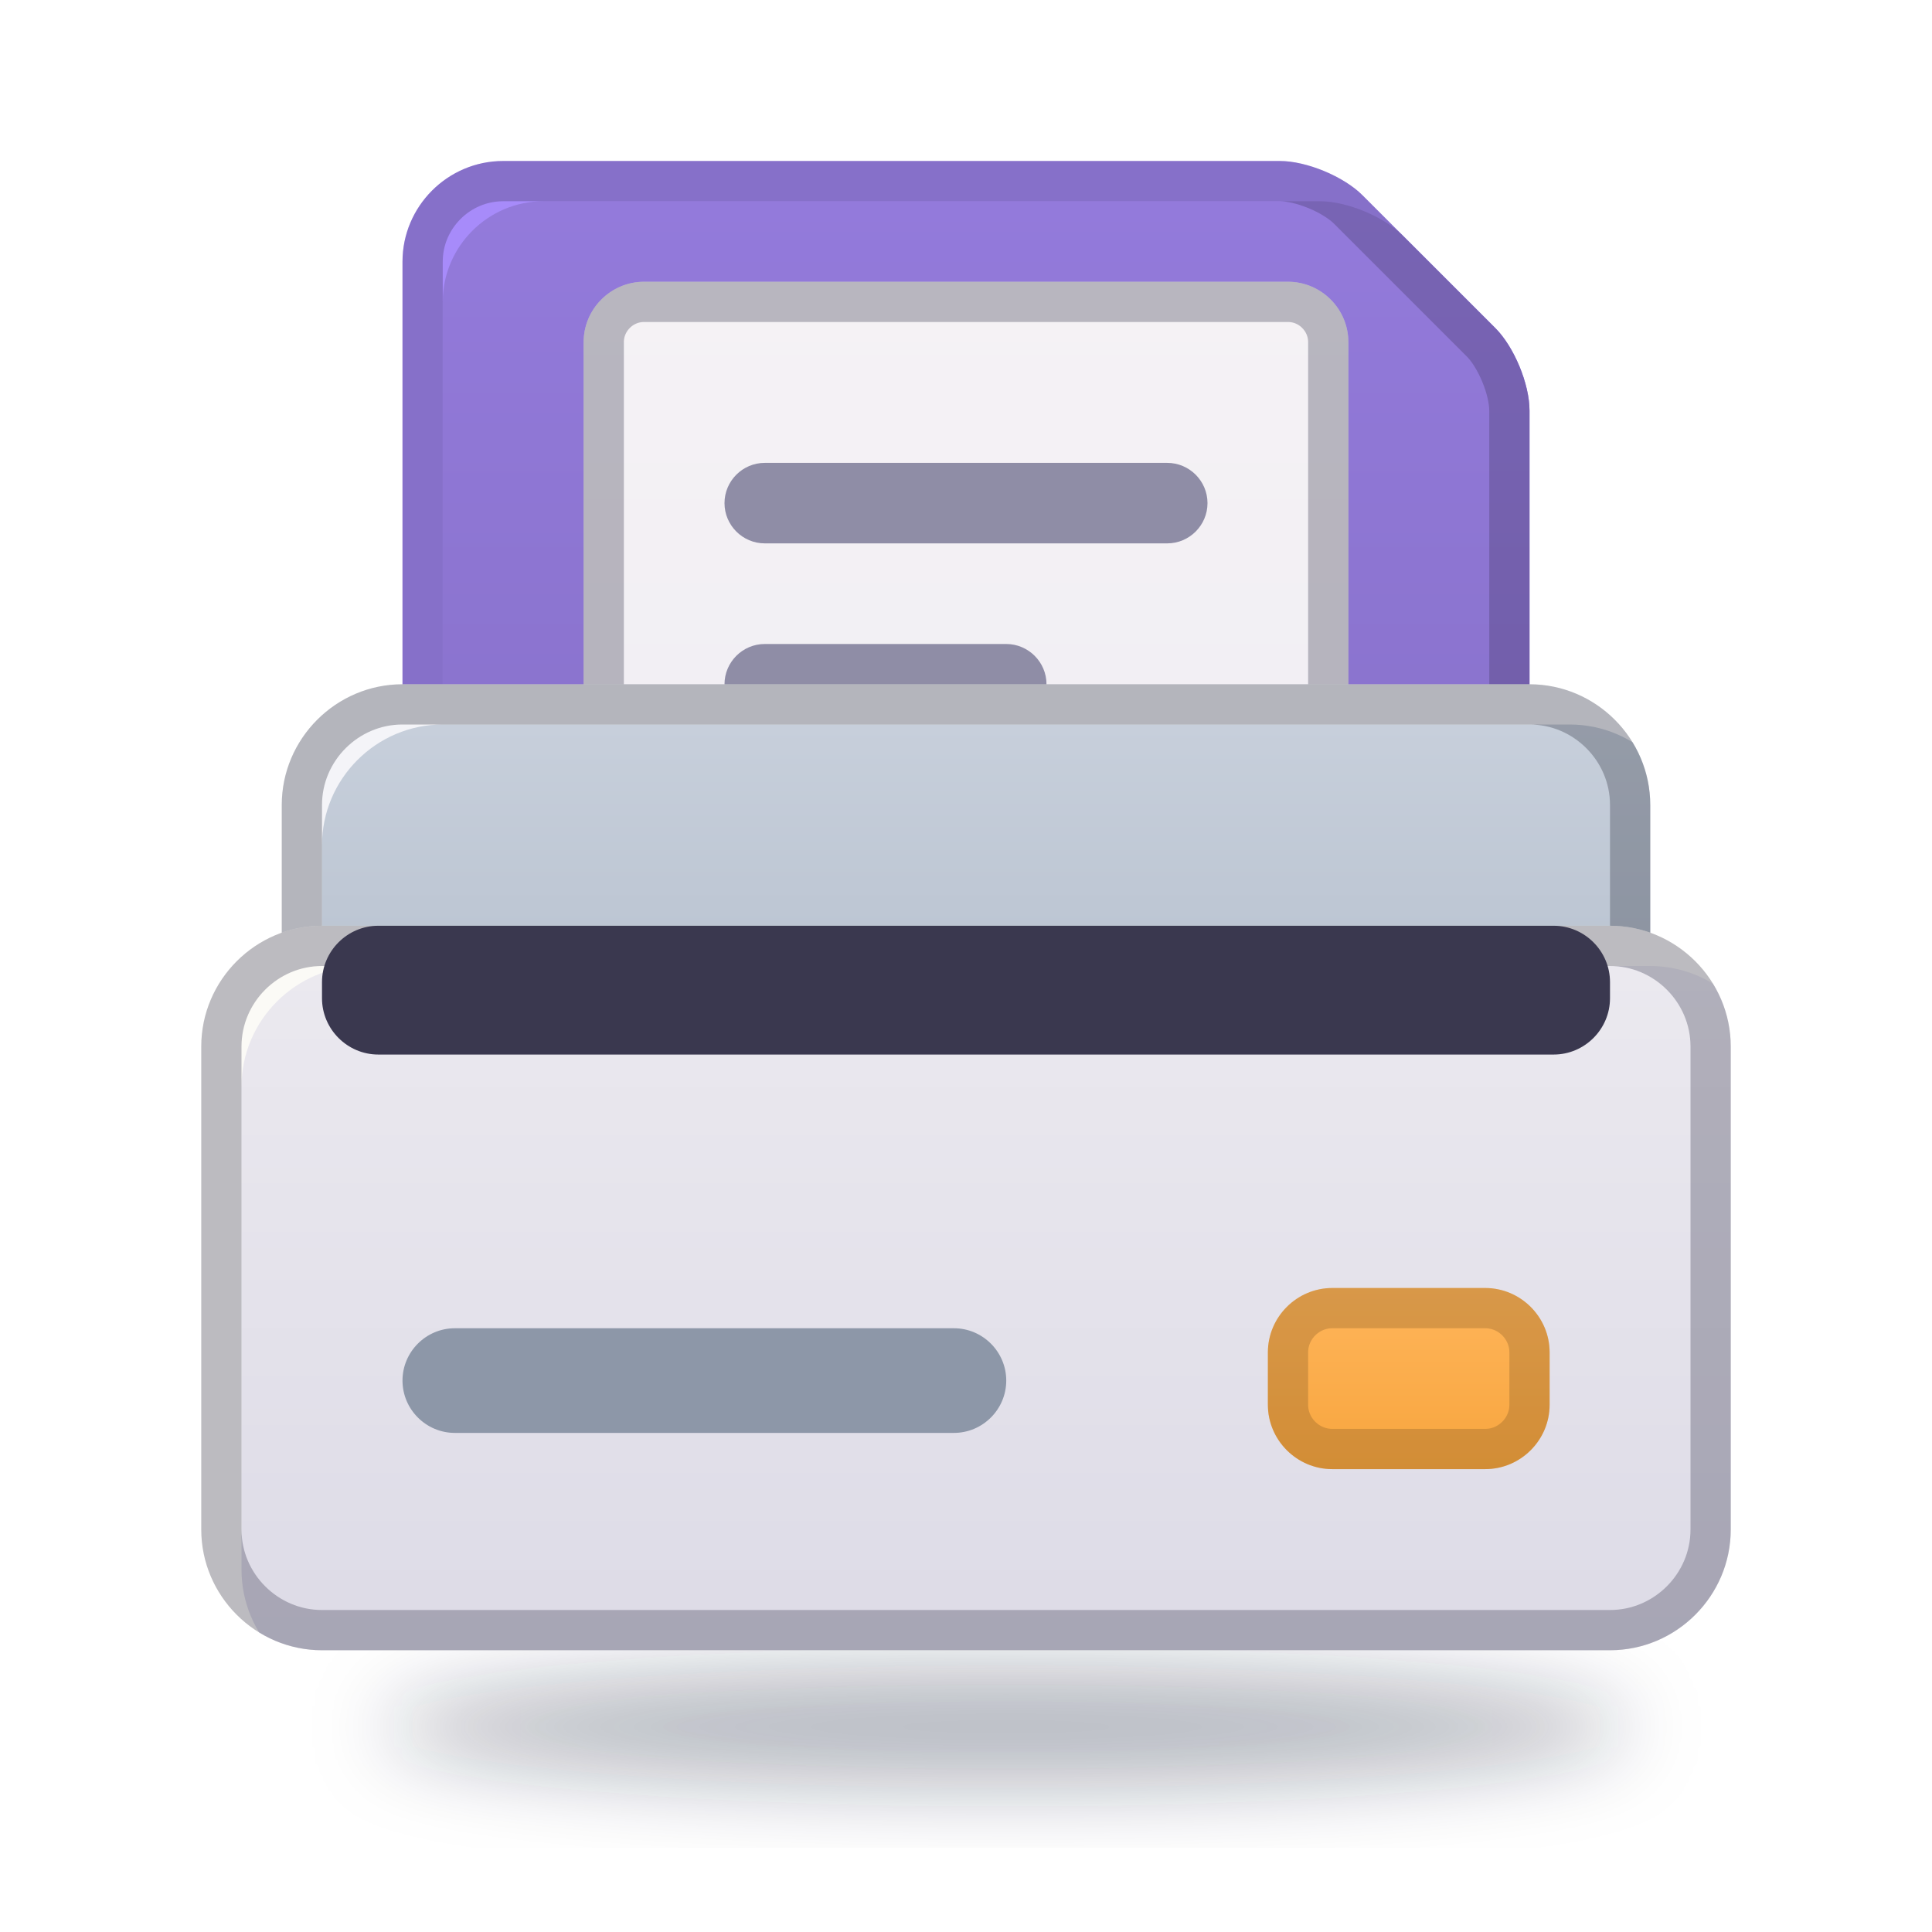
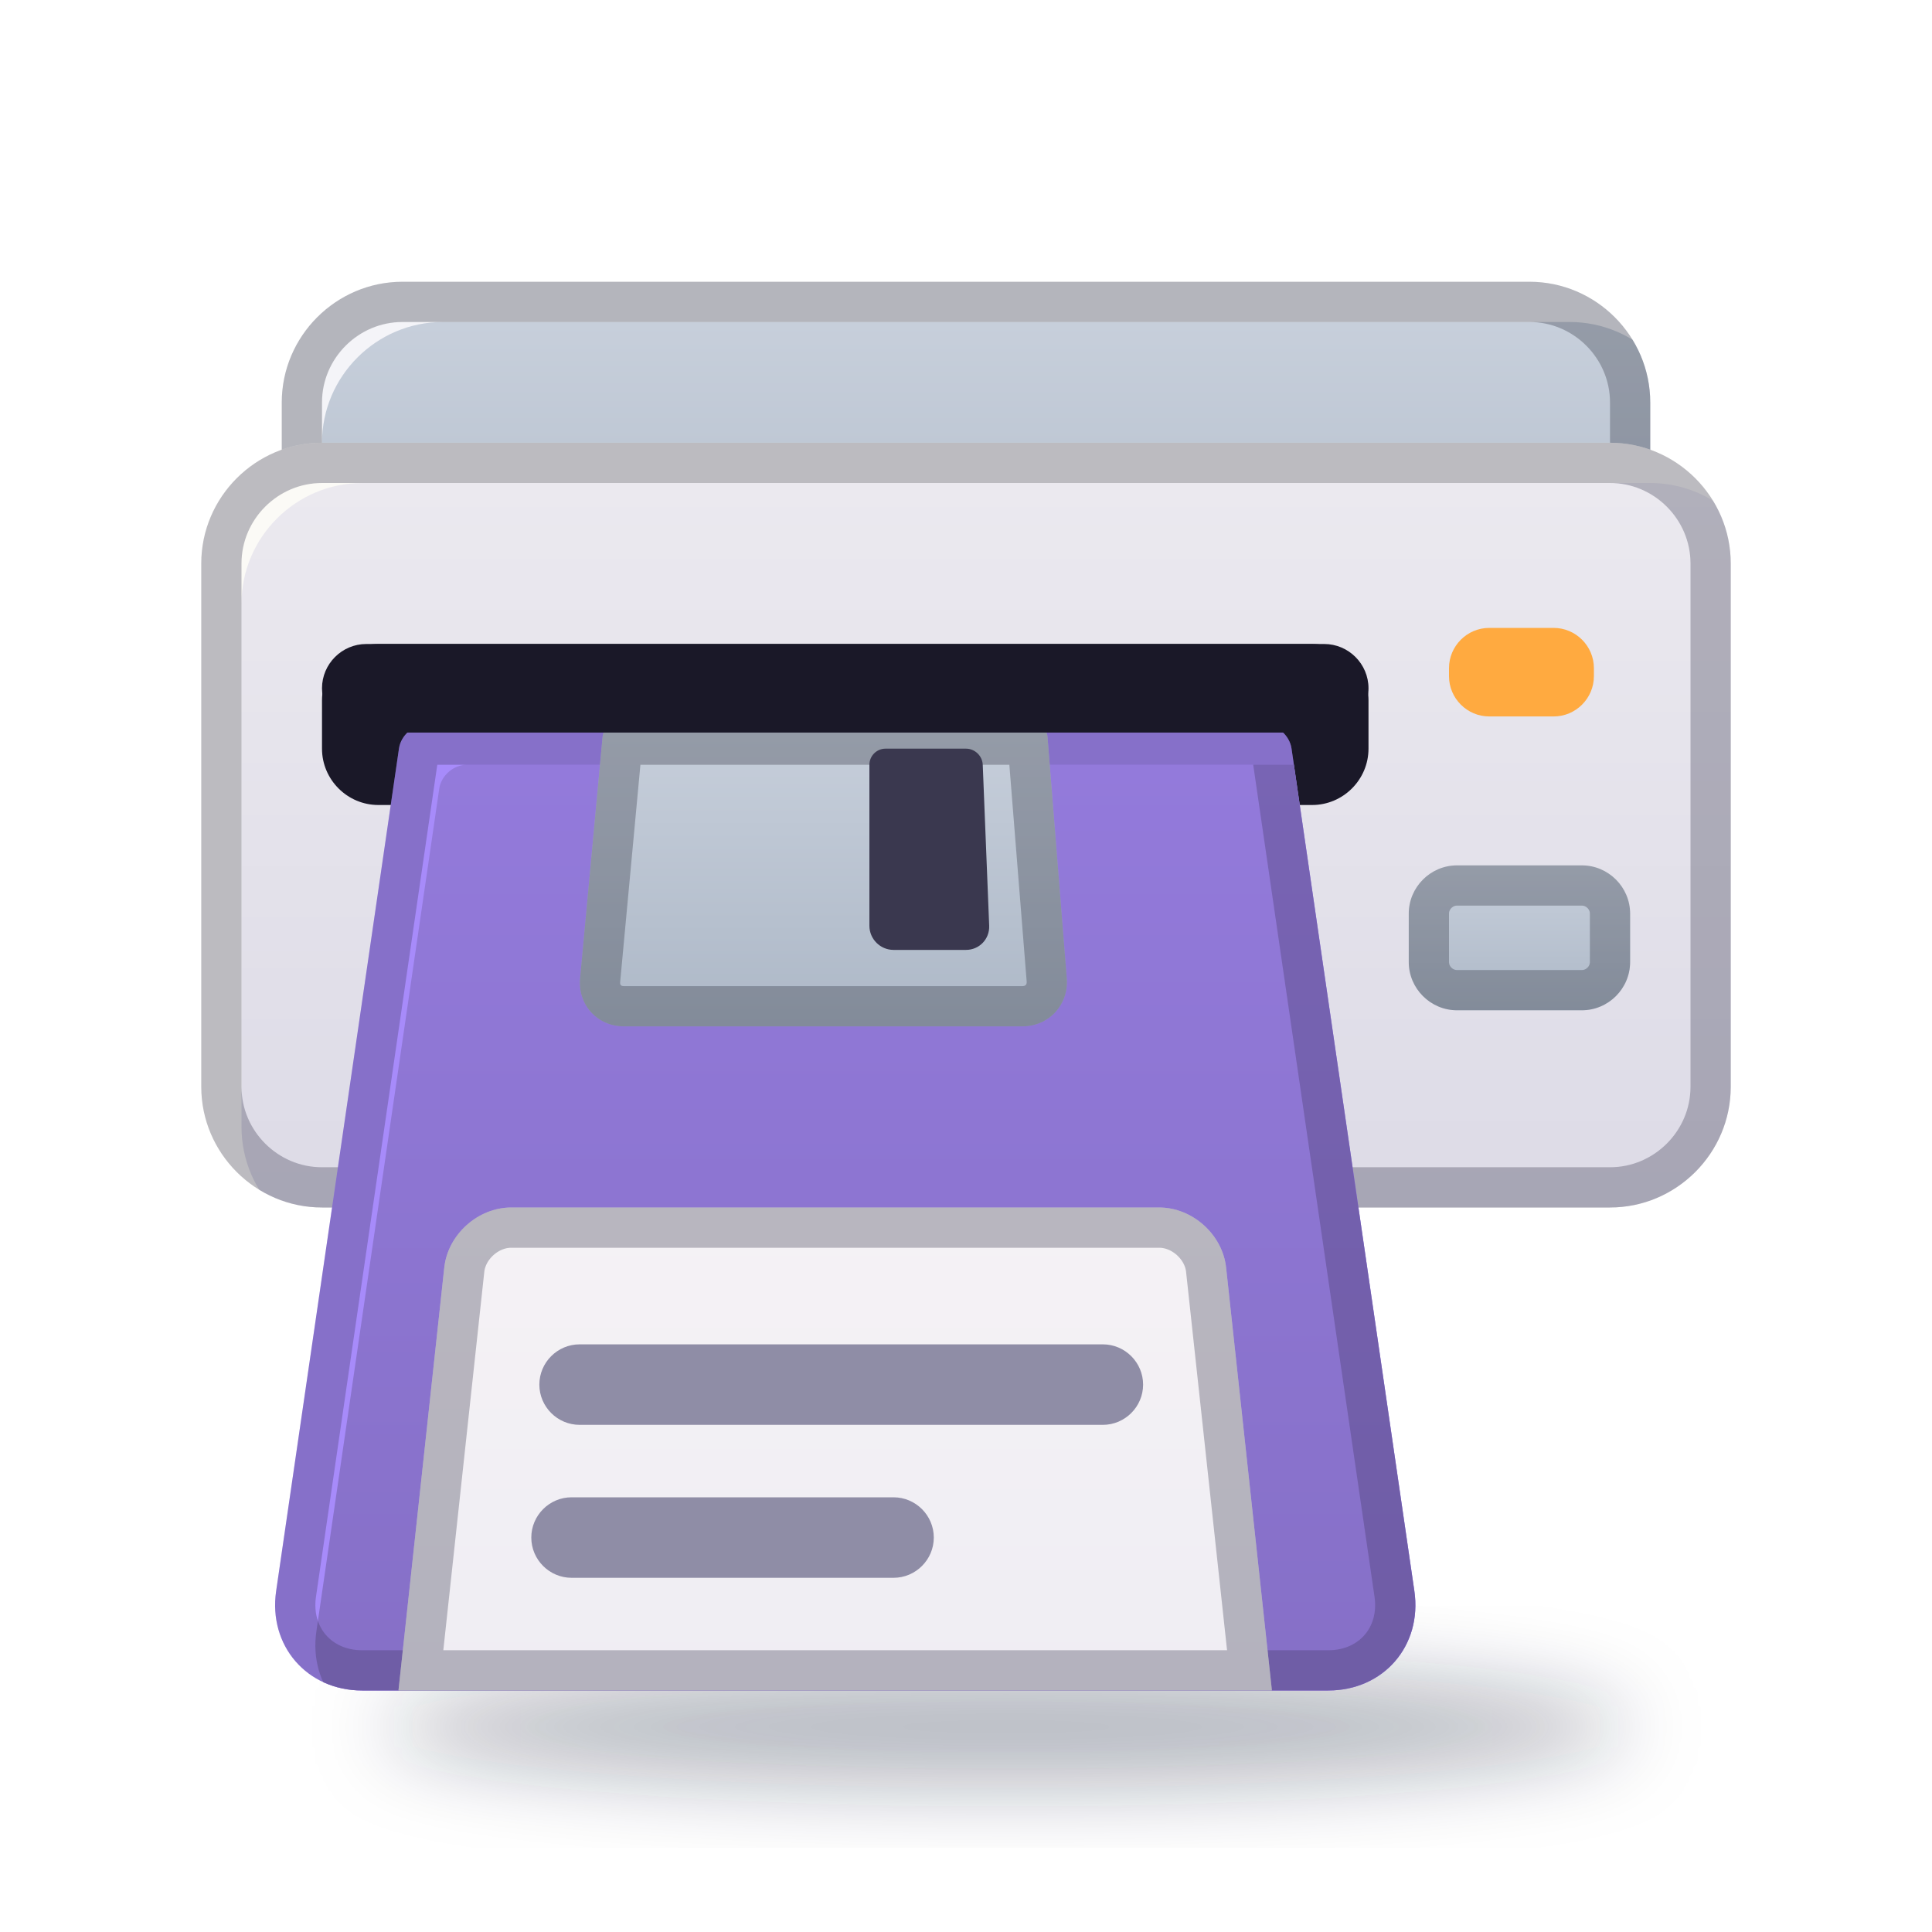
<svg xmlns="http://www.w3.org/2000/svg" viewBox="0 0 48 48" width="48" height="48">
  <defs>
    <filter id="e-floppy-48-b1" x="-50%" y="-50%" width="200%" height="200%">
      <feGaussianBlur stdDeviation="1" />
    </filter>
+     <linearGradient id="e-floppy-48-gc7cfdbadb8c7" x1="0" y1="0" x2="0" y2="1">
+       <stop offset="0" stop-color="#c7cfdb" />
+       <stop offset="1" stop-color="#adb8c7" />
+     </linearGradient>
+     <clipPath id="e-floppy-48-c1">
+       <path d="M7 10 C7 8.35 8.35 7 10 7 L38 7 C39.65 7 41 8.35 41 10 L41 14 C41 15.65 39.65 17 38 17 L10 17 C8.35 17 7 15.65 7 14 Z" clip-rule="evenodd" />
+     </clipPath>
+     <linearGradient id="e-floppy-48-gebe9efdcdae6" x1="0" y1="0" x2="0" y2="1">
+       <stop offset="0" stop-color="#ebe9ef" />
+       <stop offset="1" stop-color="#dcdae6" />
+     </linearGradient>
+     <clipPath id="e-floppy-48-c2">
+       <path d="M5 14 C5 12.35 6.35 11 8 11 L40 11 C41.65 11 43 12.35 43 14 L43 27 C43 28.65 41.65 30 40 30 L8 30 C6.35 30 5 28.65 5 27 Z" clip-rule="evenodd" />
+     </clipPath>
+     <clipPath id="e-floppy-48-c3">
+       <path d="M35 22.7 C35 22.04 35.54 21.5 36.2 21.5 L39.3 21.5 C39.96 21.5 40.5 22.04 40.5 22.7 L40.5 23.9 C40.5 24.56 39.96 25.1 39.3 25.1 L36.2 25.1 C35.54 25.1 35 24.56 35 23.9 Z" clip-rule="evenodd" />
+     </clipPath>
    <linearGradient id="e-floppy-48-g937adb856fc6" x1="0" y1="0" x2="0" y2="1">
      <stop offset="0" stop-color="#937adb" />
      <stop offset="1" stop-color="#856fc6" />
    </linearGradient>
-     <clipPath id="e-floppy-48-c1">
-       <path d="M10 6.5 C10 5.125 11.125 4 12.5 4 L31.8 4 C32.46 4 33.382 4.382 33.849 4.849 L37.151 8.151 C37.618 8.618 38 9.54 38 10.2 L38 24.99 C38 24.995 37.995 25 37.99 25 L10.01 25 C10.005 25 10 24.995 10 24.99 Z" clip-rule="evenodd" />
+     <clipPath id="e-floppy-48-c4">
+       <path d="M9.913 18.594 C9.961 18.267 10.27 18 10.6 18 L31.4 18 C31.73 18 32.039 18.267 32.087 18.594 L35.139 39.526 C35.338 40.887 34.375 42 33 42 L9 42 C7.625 42 6.662 40.887 6.861 39.526 Z" clip-rule="evenodd" />
+     </clipPath>
+     <clipPath id="e-floppy-48-c5">
+       <path d="M14.972 18.299 C14.987 18.134 15.135 18 15.3 18 L25.7 18 C25.865 18 26.011 18.135 26.024 18.299 L26.504 24.304 C26.557 24.962 26.06 25.5 25.4 25.5 L15.5 25.5 C14.84 25.5 14.35 24.962 14.412 24.305 Z" clip-rule="evenodd" />
    </clipPath>
    <linearGradient id="e-floppy-48-gf5f2f5efedf3" x1="0" y1="0" x2="0" y2="1">
      <stop offset="0" stop-color="#f5f2f5" />
      <stop offset="1" stop-color="#efedf3" />
    </linearGradient>
-     <clipPath id="e-floppy-48-c2">
-       <path d="M14.5 8.5 C14.5 7.675 15.175 7 16 7 L32 7 C32.825 7 33.5 7.675 33.5 8.5 L33.5 24.99 C33.5 24.995 33.495 25 33.49 25 L14.51 25 C14.505 25 14.5 24.995 14.5 24.99 Z" clip-rule="evenodd" />
-     </clipPath>
-     <linearGradient id="e-floppy-48-gc7cfdbadb8c7" x1="0" y1="0" x2="0" y2="1">
-       <stop offset="0" stop-color="#c7cfdb" />
-       <stop offset="1" stop-color="#adb8c7" />
-     </linearGradient>
-     <clipPath id="e-floppy-48-c3">
-       <path d="M7 20 C7 18.35 8.35 17 10 17 L38 17 C39.65 17 41 18.35 41 20 L41 27 C41 28.65 39.65 30 38 30 L10 30 C8.35 30 7 28.65 7 27 Z" clip-rule="evenodd" />
-     </clipPath>
-     <linearGradient id="e-floppy-48-gebe9efdcdae6" x1="0" y1="0" x2="0" y2="1">
-       <stop offset="0" stop-color="#ebe9ef" />
-       <stop offset="1" stop-color="#dcdae6" />
-     </linearGradient>
-     <clipPath id="e-floppy-48-c4">
-       <path d="M5 26 C5 24.35 6.35 23 8 23 L40 23 C41.65 23 43 24.35 43 26 L43 38 C43 39.65 41.65 41 40 41 L8 41 C6.35 41 5 39.65 5 38 Z" clip-rule="evenodd" />
-     </clipPath>
-     <linearGradient id="e-floppy-48-gffb55af7a53e" x1="0" y1="0" x2="0" y2="1">
-       <stop offset="0" stop-color="#ffb55a" />
-       <stop offset="1" stop-color="#f7a53e" />
-     </linearGradient>
-     <clipPath id="e-floppy-48-c5">
-       <path d="M31.5 33.6 C31.5 32.72 32.22 32 33.1 32 L36.9 32 C37.78 32 38.5 32.72 38.5 33.6 L38.5 34.9 C38.5 35.78 37.78 36.5 36.9 36.5 L33.1 36.5 C32.22 36.5 31.5 35.78 31.5 34.9 Z" clip-rule="evenodd" />
+     <clipPath id="e-floppy-48-c6">
+       <path d="M11.038 31.491 C11.127 30.671 11.875 30 12.7 30 L28.8 30 C29.625 30 30.373 30.671 30.462 31.491 L31.599 41.99 C31.6 41.996 31.596 42 31.59 42 L9.91 42 C9.905 42 9.9 41.996 9.901 41.99 Z" clip-rule="evenodd" />
    </clipPath>
  </defs>
  <ellipse cx="25" cy="42.9" rx="15.48" ry="1.5" fill="#0a1230" opacity="0.3" filter="url(#e-floppy-48-b1)" />
-   <path d="M10 6.5 C10 5.125 11.125 4 12.5 4 L31.8 4 C32.46 4 33.382 4.382 33.849 4.849 L37.151 8.151 C37.618 8.618 38 9.54 38 10.2 L38 24.99 C38 24.995 37.995 25 37.99 25 L10.01 25 C10.005 25 10 24.995 10 24.99 Z" fill="#a78bfa" fill-rule="evenodd" />
+   <path d="M7 10 C7 8.35 8.35 7 10 7 L38 7 C39.65 7 41 8.35 41 10 L41 14 C41 15.65 39.65 17 38 17 L10 17 C8.35 17 7 15.65 7 14 Z" fill="#f4f4f8" fill-rule="evenodd" />
  <g clip-path="url(#e-floppy-48-c1)">
-     <path d="M10 6.5 C10 5.125 11.125 4 12.5 4 L31.8 4 C32.46 4 33.382 4.382 33.849 4.849 L37.151 8.151 C37.618 8.618 38 9.54 38 10.2 L38 24.99 C38 24.995 37.995 25 37.99 25 L10.01 25 C10.005 25 10 24.995 10 24.99 Z" fill="url(#e-floppy-48-g937adb856fc6)" fill-rule="evenodd" transform="translate(1 1)" />
+     <path d="M7 10 C7 8.35 8.35 7 10 7 L38 7 C39.65 7 41 8.35 41 10 L41 14 C41 15.65 39.65 17 38 17 L10 17 C8.35 17 7 15.65 7 14 Z" fill="url(#e-floppy-48-gc7cfdbadb8c7)" fill-rule="evenodd" transform="translate(1 1)" />
  </g>
  <g clip-path="url(#e-floppy-48-c1)">
-     <path d="M10 6.5 C10 5.125 11.125 4 12.5 4 L31.8 4 C32.46 4 33.382 4.382 33.849 4.849 L37.151 8.151 C37.618 8.618 38 9.54 38 10.2 L38 24.99 C38 24.995 37.995 25 37.99 25 L10.01 25 C10.005 25 10 24.995 10 24.99 Z" fill="none" stroke="#3a3157" stroke-width="2" stroke-opacity="0.3" />
+     <path d="M7 10 C7 8.35 8.35 7 10 7 L38 7 C39.65 7 41 8.35 41 10 L41 14 C41 15.65 39.65 17 38 17 L10 17 C8.35 17 7 15.65 7 14 Z" fill="none" stroke="#1f2230" stroke-width="2" stroke-opacity="0.3" />
  </g>
-   <path d="M14.5 8.5 C14.5 7.675 15.175 7 16 7 L32 7 C32.825 7 33.5 7.675 33.5 8.5 L33.5 24.99 C33.5 24.995 33.495 25 33.49 25 L14.51 25 C14.505 25 14.5 24.995 14.5 24.99 Z" fill="url(#e-floppy-48-gf5f2f5efedf3)" fill-rule="evenodd" />
+   <path d="M5 14 C5 12.35 6.35 11 8 11 L40 11 C41.65 11 43 12.35 43 14 L43 27 C43 28.65 41.65 30 40 30 L8 30 C6.35 30 5 28.65 5 27 Z" fill="#fbfaf6" fill-rule="evenodd" />
  <g clip-path="url(#e-floppy-48-c2)">
-     <path d="M14.5 8.5 C14.5 7.675 15.175 7 16 7 L32 7 C32.825 7 33.5 7.675 33.5 8.5 L33.5 24.99 C33.5 24.995 33.495 25 33.49 25 L14.51 25 C14.505 25 14.5 24.995 14.5 24.99 Z" fill="none" stroke="#2a2840" stroke-width="2" stroke-opacity="0.3" />
+     <path d="M5 14 C5 12.35 6.35 11 8 11 L40 11 C41.65 11 43 12.35 43 14 L43 27 C43 28.65 41.65 30 40 30 L8 30 C6.35 30 5 28.65 5 27 Z" fill="url(#e-floppy-48-gebe9efdcdae6)" fill-rule="evenodd" transform="translate(1 1)" />
  </g>
-   <path d="M18 12.5 C18 11.95 18.45 11.5 19 11.5 L29 11.5 C29.55 11.5 30 11.95 30 12.5 L30 12.5 C30 13.05 29.55 13.5 29 13.5 L19 13.5 C18.45 13.5 18 13.05 18 12.5 Z" fill="#8f8da6" fill-rule="evenodd" />
-   <path d="M18 17 C18 16.45 18.45 16 19 16 L25 16 C25.55 16 26 16.45 26 17 L26 17 C26 17.55 25.55 18 25 18 L19 18 C18.45 18 18 17.55 18 17 Z" fill="#8f8da6" fill-rule="evenodd" />
-   <path d="M7 20 C7 18.35 8.35 17 10 17 L38 17 C39.65 17 41 18.35 41 20 L41 27 C41 28.65 39.65 30 38 30 L10 30 C8.35 30 7 28.65 7 27 Z" fill="#f4f4f8" fill-rule="evenodd" />
+   <g clip-path="url(#e-floppy-48-c2)">
+     <path d="M5 14 C5 12.35 6.35 11 8 11 L40 11 C41.65 11 43 12.35 43 14 L43 27 C43 28.65 41.65 30 40 30 L8 30 C6.35 30 5 28.65 5 27 Z" fill="none" stroke="#2a2840" stroke-width="2" stroke-opacity="0.3" />
+   </g>
+   <path d="M8 17.4 C8 16.63 8.63 16 9.4 16 L32.6 16 C33.37 16 34 16.63 34 17.4 L34 18.6 C34 19.37 33.37 20 32.6 20 L9.4 20 C8.63 20 8 19.37 8 18.6 Z" fill="#1a1828" fill-rule="evenodd" />
+   <path d="M36 16.6 C36 16.05 36.45 15.6 37 15.6 L38.6 15.6 C39.15 15.6 39.6 16.05 39.6 16.6 L39.6 16.8 C39.6 17.35 39.15 17.8 38.6 17.8 L37 17.8 C36.45 17.8 36 17.35 36 16.8 Z" fill="#ffaa40" fill-rule="evenodd" />
+   <path d="M35 22.7 C35 22.04 35.54 21.5 36.2 21.5 L39.3 21.5 C39.96 21.5 40.5 22.04 40.5 22.7 L40.5 23.9 C40.5 24.56 39.96 25.1 39.3 25.1 L36.2 25.1 C35.54 25.1 35 24.56 35 23.9 Z" fill="url(#e-floppy-48-gc7cfdbadb8c7)" fill-rule="evenodd" />
  <g clip-path="url(#e-floppy-48-c3)">
-     <path d="M7 20 C7 18.35 8.35 17 10 17 L38 17 C39.65 17 41 18.35 41 20 L41 27 C41 28.65 39.65 30 38 30 L10 30 C8.35 30 7 28.65 7 27 Z" fill="url(#e-floppy-48-gc7cfdbadb8c7)" fill-rule="evenodd" transform="translate(1 1)" />
+     <path d="M35 22.7 C35 22.04 35.54 21.5 36.2 21.5 L39.3 21.5 C39.96 21.5 40.5 22.04 40.5 22.7 L40.5 23.9 C40.5 24.56 39.96 25.1 39.3 25.1 L36.2 25.1 C35.54 25.1 35 24.56 35 23.9 Z" fill="none" stroke="#1f2230" stroke-width="2" stroke-opacity="0.3" />
  </g>
-   <g clip-path="url(#e-floppy-48-c3)">
-     <path d="M7 20 C7 18.35 8.35 17 10 17 L38 17 C39.65 17 41 18.35 41 20 L41 27 C41 28.65 39.65 30 38 30 L10 30 C8.35 30 7 28.65 7 27 Z" fill="none" stroke="#1f2230" stroke-width="2" stroke-opacity="0.3" />
-   </g>
-   <path d="M5 26 C5 24.35 6.35 23 8 23 L40 23 C41.65 23 43 24.35 43 26 L43 38 C43 39.65 41.65 41 40 41 L8 41 C6.35 41 5 39.65 5 38 Z" fill="#fbfaf6" fill-rule="evenodd" />
+   <path d="M9.913 18.594 C9.961 18.267 10.27 18 10.6 18 L31.4 18 C31.73 18 32.039 18.267 32.087 18.594 L35.139 39.526 C35.338 40.887 34.375 42 33 42 L9 42 C7.625 42 6.662 40.887 6.861 39.526 Z" fill="#a78bfa" fill-rule="evenodd" />
  <g clip-path="url(#e-floppy-48-c4)">
-     <path d="M5 26 C5 24.35 6.35 23 8 23 L40 23 C41.65 23 43 24.35 43 26 L43 38 C43 39.65 41.65 41 40 41 L8 41 C6.35 41 5 39.65 5 38 Z" fill="url(#e-floppy-48-gebe9efdcdae6)" fill-rule="evenodd" transform="translate(1 1)" />
+     <path d="M9.913 18.594 C9.961 18.267 10.27 18 10.6 18 L31.4 18 C31.73 18 32.039 18.267 32.087 18.594 L35.139 39.526 C35.338 40.887 34.375 42 33 42 L9 42 C7.625 42 6.662 40.887 6.861 39.526 Z" fill="url(#e-floppy-48-g937adb856fc6)" fill-rule="evenodd" transform="translate(1 1)" />
  </g>
  <g clip-path="url(#e-floppy-48-c4)">
-     <path d="M5 26 C5 24.35 6.35 23 8 23 L40 23 C41.65 23 43 24.35 43 26 L43 38 C43 39.65 41.65 41 40 41 L8 41 C6.35 41 5 39.65 5 38 Z" fill="none" stroke="#2a2840" stroke-width="2" stroke-opacity="0.3" />
+     <path d="M9.913 18.594 C9.961 18.267 10.27 18 10.6 18 L31.4 18 C31.73 18 32.039 18.267 32.087 18.594 L35.139 39.526 C35.338 40.887 34.375 42 33 42 L9 42 C7.625 42 6.662 40.887 6.861 39.526 Z" fill="none" stroke="#3a3157" stroke-width="2" stroke-opacity="0.3" />
  </g>
-   <path d="M8 24.4 C8 23.63 8.63 23 9.4 23 L38.6 23 C39.37 23 40 23.63 40 24.4 L40 24.8 C40 25.57 39.37 26.2 38.6 26.2 L9.4 26.2 C8.63 26.2 8 25.57 8 24.8 Z" fill="#3a384f" fill-rule="evenodd" />
-   <path d="M10 34.3 C10 33.585 10.585 33 11.3 33 L23.7 33 C24.415 33 25 33.585 25 34.3 L25 34.3 C25 35.015 24.415 35.6 23.7 35.6 L11.3 35.6 C10.585 35.6 10 35.015 10 34.3 Z" fill="#8d97a8" fill-rule="evenodd" />
-   <path d="M31.5 33.6 C31.5 32.72 32.22 32 33.1 32 L36.9 32 C37.78 32 38.5 32.72 38.5 33.6 L38.5 34.9 C38.5 35.78 37.78 36.5 36.9 36.5 L33.1 36.5 C32.22 36.5 31.5 35.78 31.5 34.9 Z" fill="url(#e-floppy-48-gffb55af7a53e)" fill-rule="evenodd" />
+   <path d="M14.972 18.299 C14.987 18.134 15.135 18 15.3 18 L25.7 18 C25.865 18 26.011 18.135 26.024 18.299 L26.504 24.304 C26.557 24.962 26.06 25.5 25.4 25.5 L15.5 25.5 C14.84 25.5 14.35 24.962 14.412 24.305 Z" fill="url(#e-floppy-48-gc7cfdbadb8c7)" fill-rule="evenodd" />
  <g clip-path="url(#e-floppy-48-c5)">
-     <path d="M31.5 33.6 C31.5 32.72 32.22 32 33.1 32 L36.9 32 C37.78 32 38.5 32.72 38.5 33.6 L38.5 34.9 C38.5 35.78 37.78 36.5 36.9 36.5 L33.1 36.5 C32.22 36.5 31.5 35.78 31.5 34.9 Z" fill="none" stroke="#7d5422" stroke-width="2" stroke-opacity="0.3" />
+     <path d="M14.972 18.299 C14.987 18.134 15.135 18 15.3 18 L25.7 18 C25.865 18 26.011 18.135 26.024 18.299 L26.504 24.304 C26.557 24.962 26.06 25.5 25.4 25.5 L15.5 25.5 C14.84 25.5 14.35 24.962 14.412 24.305 Z" fill="none" stroke="#1f2230" stroke-width="2" stroke-opacity="0.3" />
  </g>
+   <path d="M21.6 19 C21.6 18.78 21.78 18.6 22 18.6 L24 18.6 C24.22 18.6 24.407 18.78 24.416 19 L24.576 23 C24.589 23.33 24.33 23.6 24 23.6 L22.2 23.6 C21.87 23.6 21.6 23.33 21.6 23 Z" fill="#3a384f" fill-rule="evenodd" />
+   <path d="M11.038 31.491 C11.127 30.671 11.875 30 12.7 30 L28.8 30 C29.625 30 30.373 30.671 30.462 31.491 L31.599 41.99 C31.6 41.996 31.596 42 31.59 42 L9.91 42 C9.905 42 9.9 41.996 9.901 41.99 Z" fill="url(#e-floppy-48-gf5f2f5efedf3)" fill-rule="evenodd" />
+   <g clip-path="url(#e-floppy-48-c6)">
+     <path d="M11.038 31.491 C11.127 30.671 11.875 30 12.7 30 L28.8 30 C29.625 30 30.373 30.671 30.462 31.491 L31.599 41.99 C31.6 41.996 31.596 42 31.59 42 L9.91 42 C9.905 42 9.9 41.996 9.901 41.99 Z" fill="none" stroke="#2a2840" stroke-width="2" stroke-opacity="0.3" />
+   </g>
+   <path d="M13.4 34.4 C13.4 33.85 13.85 33.4 14.4 33.4 L27.4 33.4 C27.95 33.4 28.4 33.85 28.4 34.4 L28.4 34.4 C28.4 34.95 27.95 35.4 27.4 35.4 L14.4 35.4 C13.85 35.4 13.4 34.95 13.4 34.4 Z" fill="#8f8da6" fill-rule="evenodd" />
+   <path d="M13.2 38.2 C13.2 37.65 13.65 37.2 14.2 37.2 L22.2 37.2 C22.75 37.2 23.2 37.65 23.2 38.2 L23.2 38.2 C23.2 38.75 22.75 39.2 22.2 39.2 L14.2 39.2 C13.65 39.2 13.2 38.75 13.2 38.2 Z" fill="#8f8da6" fill-rule="evenodd" />
+   <path d="M8 17.1 C8 16.495 8.495 16 9.1 16 L32.9 16 C33.505 16 34 16.495 34 17.1 L34 17.1 C34 17.705 33.505 18.2 32.9 18.2 L9.1 18.2 C8.495 18.2 8 17.705 8 17.1 Z" fill="#1a1828" fill-rule="evenodd" />
</svg>
